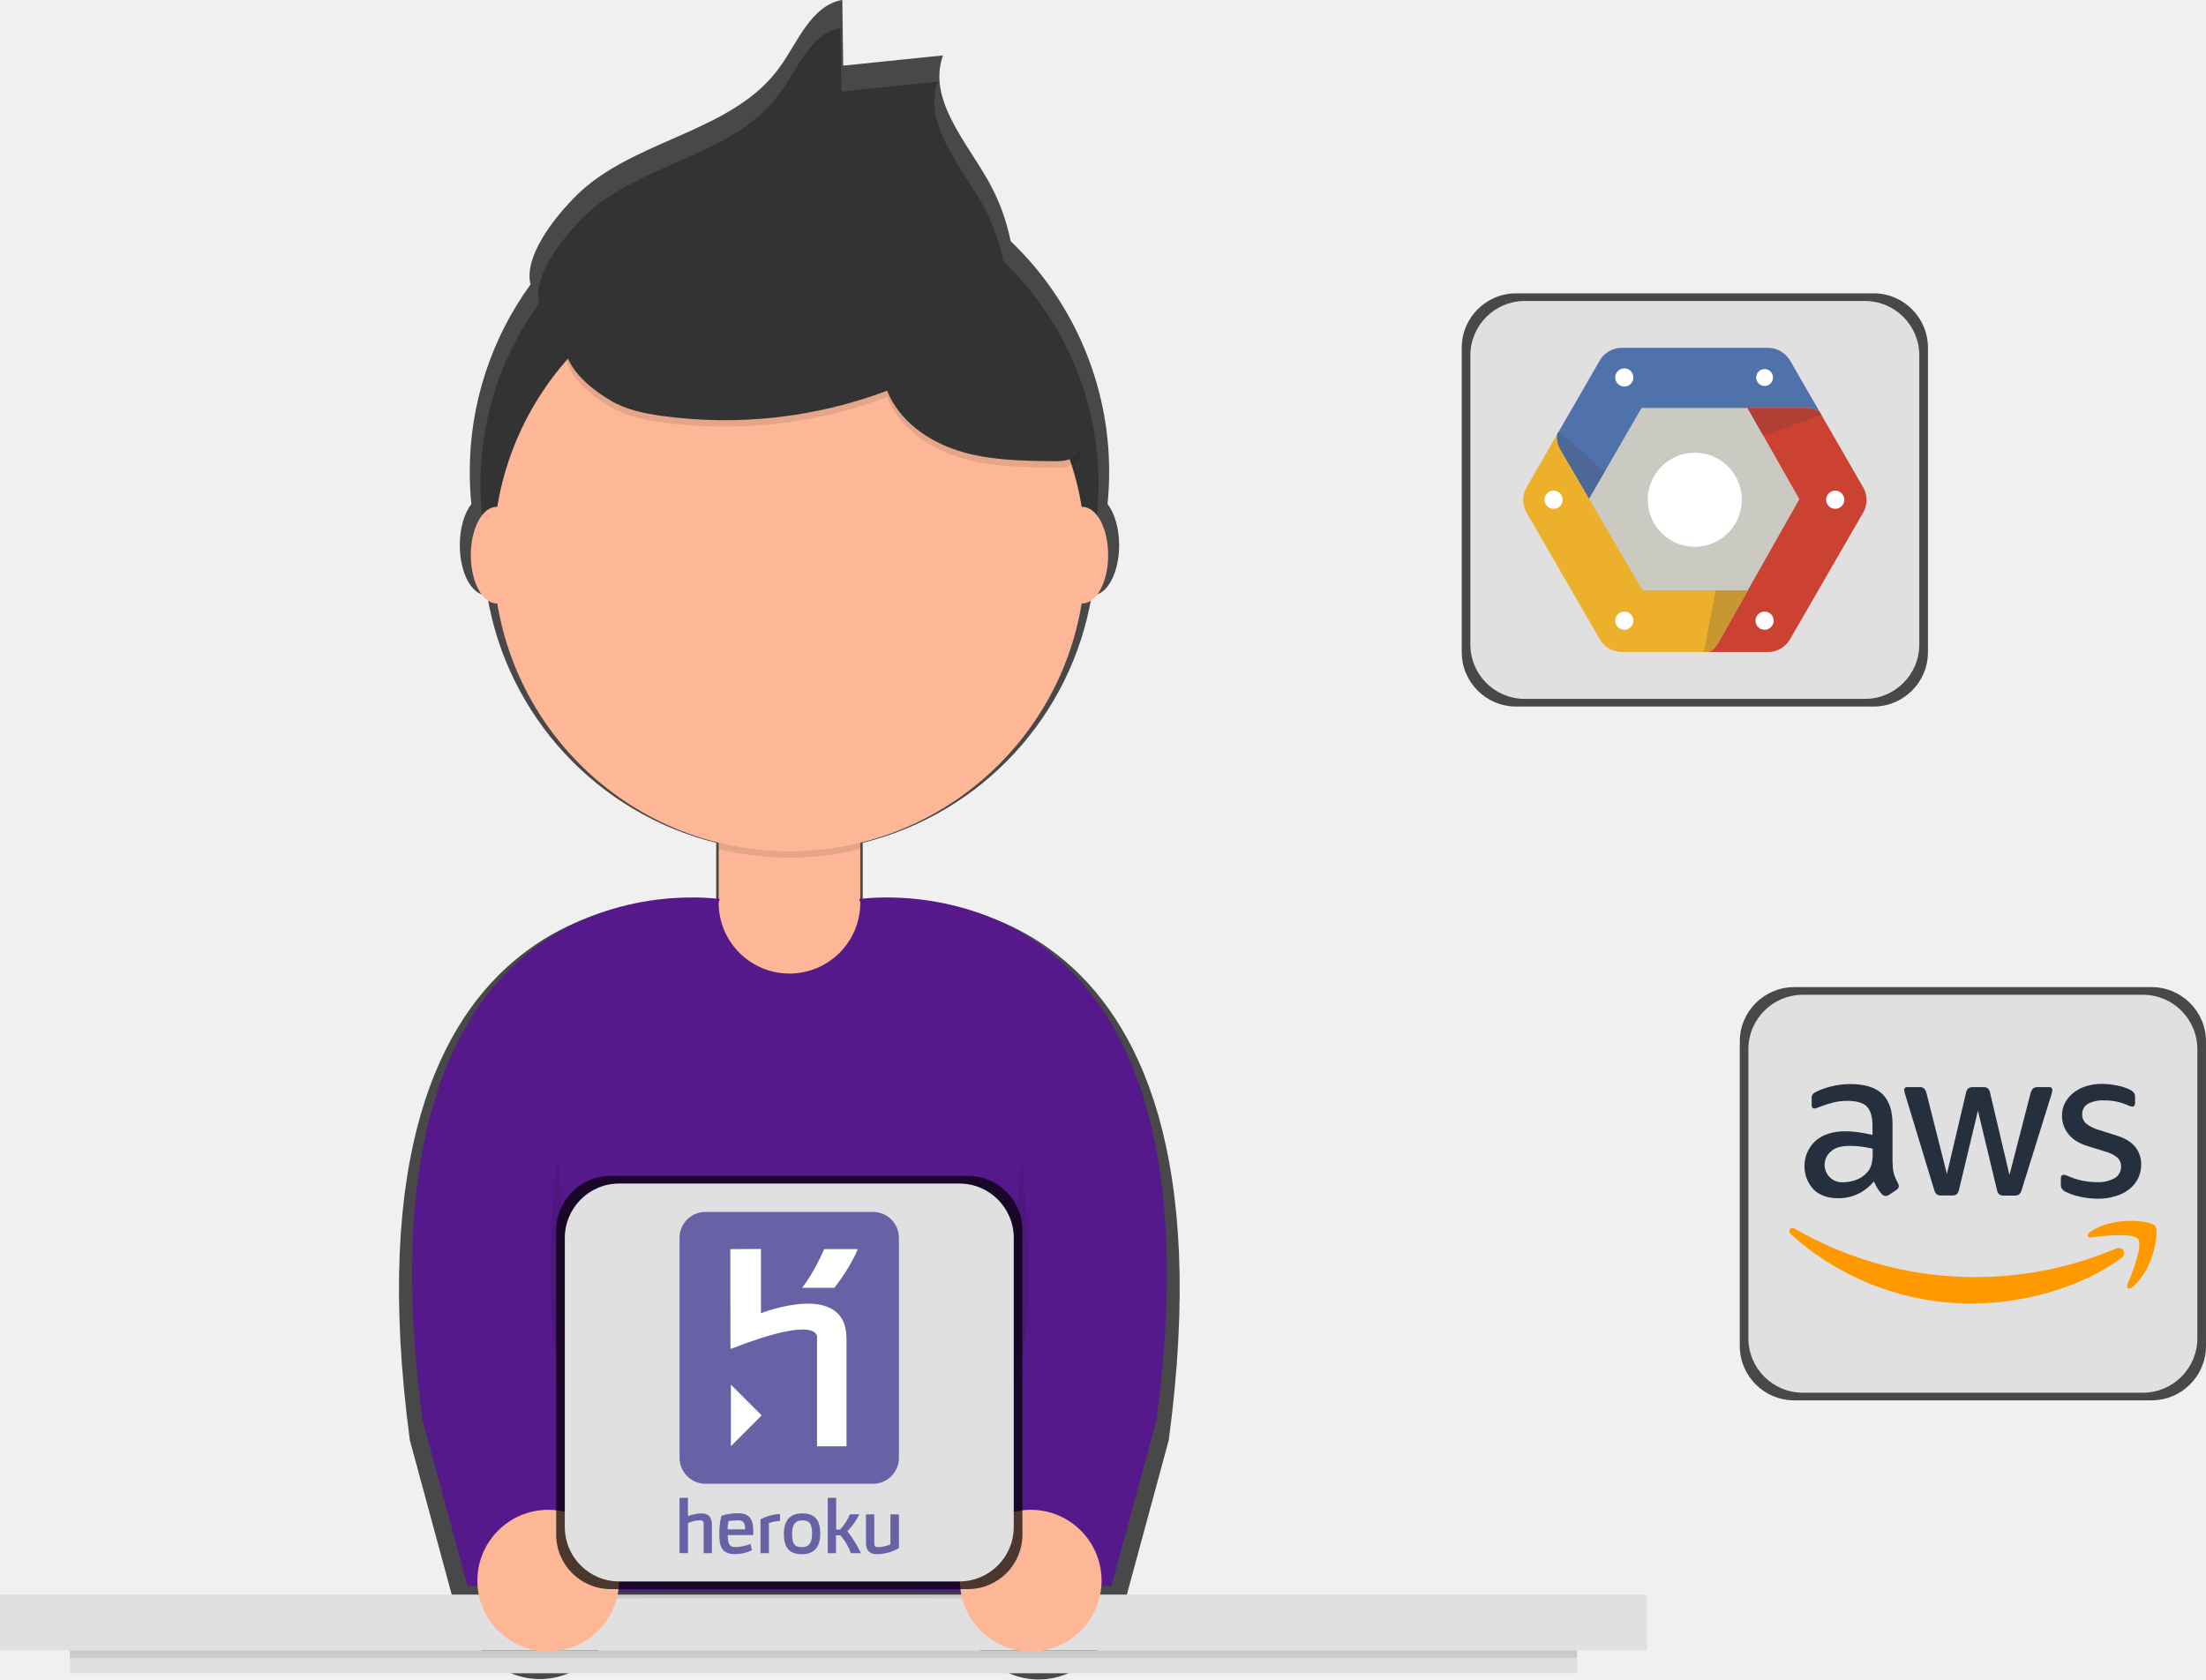
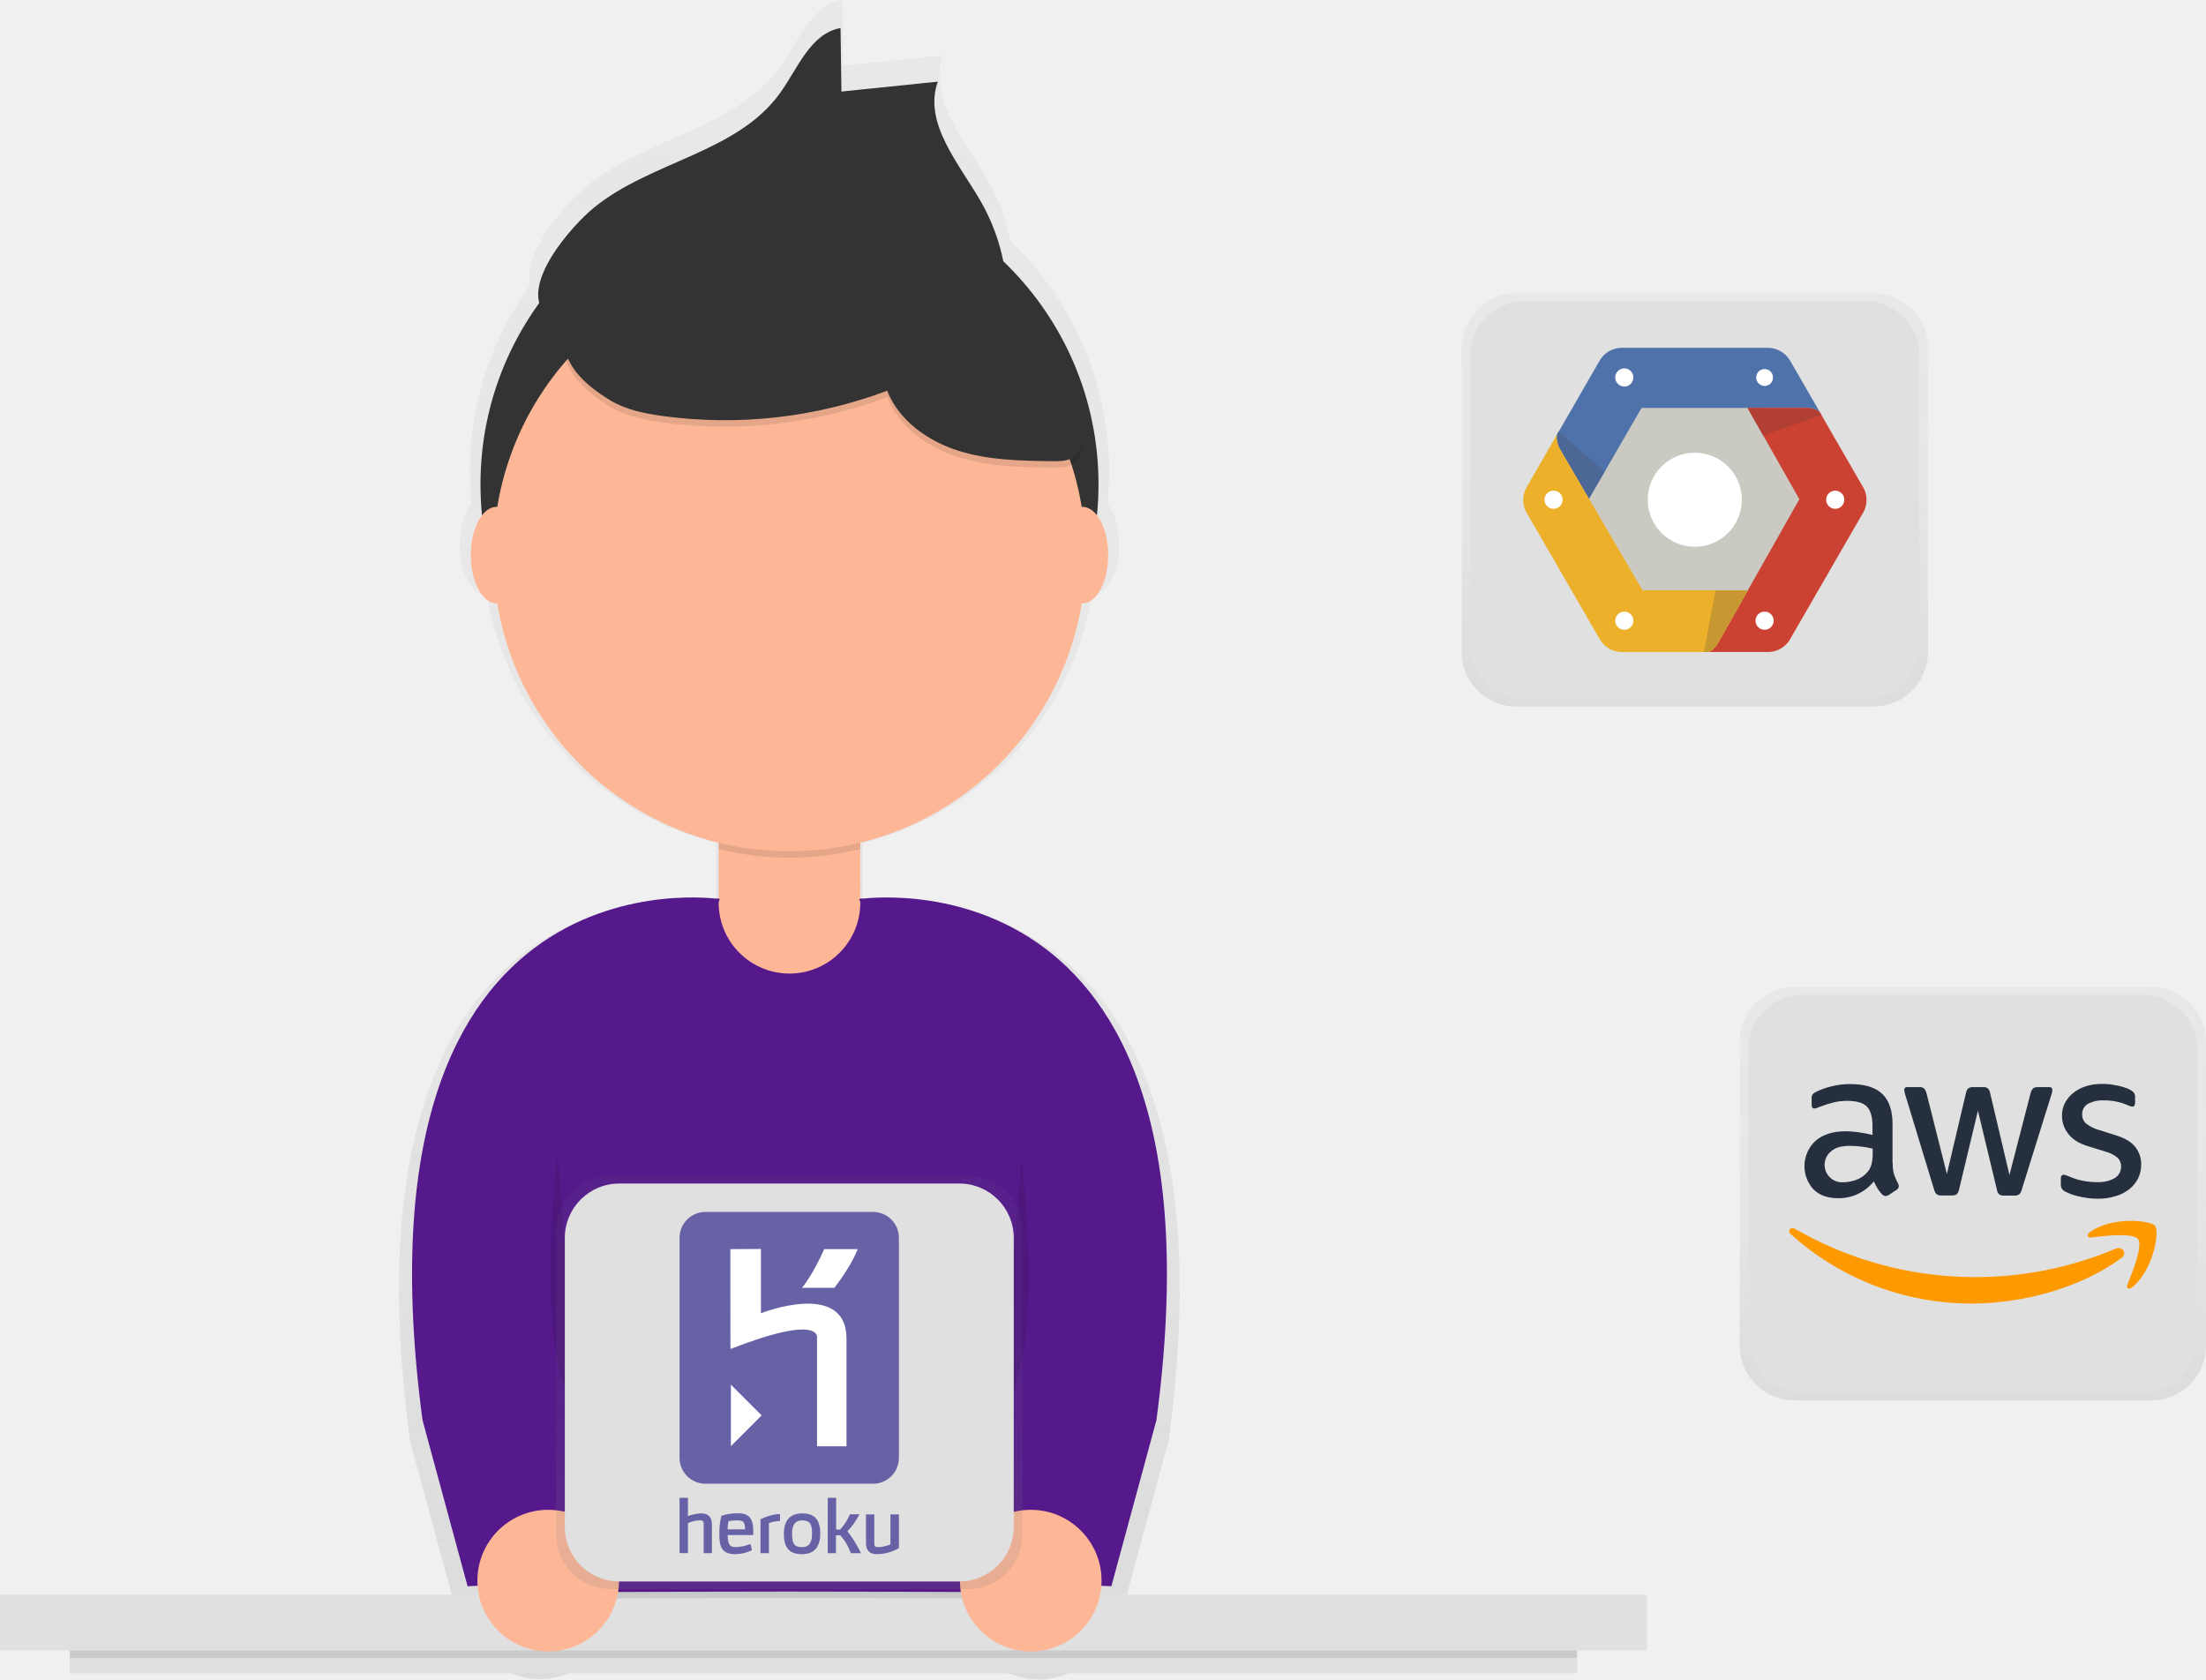
<svg xmlns="http://www.w3.org/2000/svg" xmlns:xlink="http://www.w3.org/1999/xlink" id="1dff4cb4-53bd-4ffc-acc1-5e8a2ceb72de" width="864.81" height="658.45" data-name="Layer 1" viewBox="0 0 864.81 658.45">
  <defs>
    <linearGradient id="e6219774-622b-406f-ae45-f26a74b1f5cd" x1="477.09" x2="477.09" y1="779.22" y2="120.78" gradientUnits="userSpaceOnUse">
-       <stop offset="0" stopColor="gray" stopOpacity=".25" />
-       <stop offset=".54" stopColor="gray" stopOpacity=".12" />
-       <stop offset="1" stopColor="gray" stopOpacity=".1" />
+       <stop offset="0" stop-color="gray" stop-opacity=".25" />
+       <stop offset=".54" stop-color="gray" stop-opacity=".12" />
+       <stop offset="1" stop-color="gray" stop-opacity=".1" />
    </linearGradient>
    <linearGradient id="2394db48-9094-48a1-80b4-38413320a0c3" x1="309.42" x2="309.42" y1="623" y2="461" xlink:href="#e6219774-622b-406f-ae45-f26a74b1f5cd" />
    <linearGradient id="894cb520-7283-4f65-92a7-edb841614828" x1="773.42" x2="773.42" y1="549" y2="387" xlink:href="#e6219774-622b-406f-ae45-f26a74b1f5cd" />
    <linearGradient id="43bfcda2-dcfb-4411-a28b-16db327cb63c" x1="664.42" x2="664.42" y1="277" y2="115" xlink:href="#e6219774-622b-406f-ae45-f26a74b1f5cd" />
  </defs>
  <g opacity=".7">
    <path fill="url(#e6219774-622b-406f-ae45-f26a74b1f5cd)" d="M506.4,473.94l-.59-.14V451.2a120.23,120.23,0,0,0,89.79-97.09l.29,0c5.77,0,10.44-8.77,10.44-19.58,0-6.71-1.8-12.62-4.54-16.15q.62-6.2.63-12.57a125,125,0,0,0-38.62-90.49,80.54,80.54,0,0,0-8.87-23.81c-8.9-15.68-23.71-32-17.67-49l-39.1,4-.36-25.76c-12.2,2.19-17.31,16.33-24.55,26.4-17.41,24.22-52.35,27.59-75.46,46.45-7.85,6.41-25.51,25.9-22.19,38.68a124.75,124.75,0,0,0-23.84,73.53q0,6.36.63,12.57c-2.74,3.53-4.54,9.44-4.54,16.15,0,10.82,4.68,19.58,10.44,19.58l.29,0a120.23,120.23,0,0,0,89.79,97.09v22.6l-.59.14C434.32,472.37,298.48,462,328.27,685.4l18.27,67.36,4.07-.16A28.72,28.72,0,0,0,407,757.71c25.87-.09,55.09-.17,70-.17s44.18.09,70,.17a28.72,28.72,0,0,0,56.44-5.11l4.07.16,18.27-67.36C655.71,462,519.86,472.37,506.4,473.94Z" transform="translate(-167.6 -120.78)" />
  </g>
  <rect width="645.61" height="21.88" y="625.16" fill="#e0e0e0" />
  <rect width="590.89" height="8.95" x="27.36" y="647.05" fill="#e0e0e0" />
  <rect width="590.89" height="2.98" x="27.36" y="647.05" opacity=".1" />
  <path d="M361,747.61s86.63-.34,116.09-.34,116.09.34,116.09.34V735H361Z" opacity=".1" transform="translate(-167.6 -120.78)" />
  <path fill="#55198b" d="M593.19,745.08s-86.63-.34-116.09-.34-116.09.34-116.09.34V585.74A116.09,116.09,0,0,1,477.09,469.65h0A116.09,116.09,0,0,1,593.19,585.74Z" transform="translate(-167.6 -120.78)" />
  <path fill="#fdb797" d="M298.5,290.83h22a16.76,16.76,0,0,1,16.76,16.76v46.33a27.76,27.76,0,0,1-27.76,27.76h0a27.76,27.76,0,0,1-27.76-27.76V307.59A16.76,16.76,0,0,1,298.5,290.83Z" />
  <path d="M449.33,453.67a116.17,116.17,0,0,0,55.52,0V414.13H449.33Z" opacity=".1" transform="translate(-167.6 -120.78)" />
  <circle cx="309.5" cy="189.88" r="121.14" fill="#333" />
  <circle cx="309.5" cy="217.64" r="116.09" fill="#fdb797" />
  <path fill="#333" d="M400.44,202.19c22.33-18.23,56.11-21.48,72.94-44.9,7-9.73,11.93-23.4,23.73-25.52l.35,24.9,37.79-3.88c-5.83,16.42,8.48,32.23,17.08,47.38a77.93,77.93,0,0,1,10.09,36.68c-13.12,7.88-29.39-.72-44-5.31-14.2-4.46-29.29-4.92-44.17-5.34-7.63-.22-15.35-.42-22.8,1.25-6.53,1.47-12.64,4.34-18.82,6.93-10.05,4.21-41.79,20.09-51.13,9.85C370.92,232.62,391.82,209.23,400.44,202.19Z" transform="translate(-167.6 -120.78)" />
  <path d="M406.75,280.2c6.16,3.73,13.4,5.2,20.53,6.18a180.86,180.86,0,0,0,88.11-9.9c4.6,11.66,15.83,19.67,27.77,23.48s24.69,4,37.22,4.15c2.76,0,5.72,0,8-1.53,5.58-3.77,2.88-12.4-.37-18.3L571.84,255c-4.78-8.66-9.7-17.5-17.1-24.06-9.28-8.21-21.6-12.06-33.75-14.49a190.34,190.34,0,0,0-86.64,2.89C404.13,227.47,365.31,255.12,406.75,280.2Z" opacity=".1" transform="translate(-167.6 -120.78)" />
  <path fill="#333" d="M406.75,277.68c6.16,3.73,13.4,5.2,20.53,6.18a180.86,180.86,0,0,0,88.11-9.9c4.6,11.66,15.83,19.67,27.77,23.48s24.69,4,37.22,4.15c2.76,0,5.72,0,8-1.53,5.58-3.77,2.88-12.4-.37-18.3l-16.17-29.32c-4.78-8.66-9.7-17.5-17.1-24.06-9.28-8.21-21.6-12.06-33.75-14.49a190.34,190.34,0,0,0-86.64,2.89C404.13,224.94,365.31,252.59,406.75,277.68Z" transform="translate(-167.6 -120.78)" />
  <ellipse cx="424.33" cy="217.64" fill="#fdb797" rx="10.1" ry="18.93" />
  <ellipse cx="194.67" cy="217.64" fill="#fdb797" rx="10.1" ry="18.93" />
  <path fill="#55198b" d="M504.39,473.27S651.23,450.4,620.95,677.54l-17.66,65.11-50.48-2s32.81-75.71,12.62-126.19S504.39,473.27,504.39,473.27Z" transform="translate(-167.6 -120.78)" />
  <path fill="#55198b" d="M449.8,473.27S303,450.4,333.24,677.54l17.66,65.11,50.48-2s-32.81-75.71-12.62-126.19S449.8,473.27,449.8,473.27Z" transform="translate(-167.6 -120.78)" />
  <path d="M386.24,573.36s-10.1,78,7.57,100.71" opacity=".1" transform="translate(-167.6 -120.78)" />
  <path d="M567.95,575.36s10.1,76-7.57,98.71" opacity=".1" transform="translate(-167.6 -120.78)" />
  <circle cx="404.08" cy="619.68" r="27.76" fill="#fdb797" />
  <circle cx="214.91" cy="619.68" r="27.76" fill="#fdb797" />
  <g opacity=".7">
    <rect width="182.77" height="162" x="218.04" y="461" fill="url(#2394db48-9094-48a1-80b4-38413320a0c3)" rx="21.34" ry="21.34" />
  </g>
  <rect width="176" height="156" x="221.42" y="464" fill="#e0e0e0" rx="21.34" ry="21.34" />
  <path fill="#6762a6" d="M443.45,729.71V718a1.16,1.16,0,0,0-1.32-1.18,12.53,12.53,0,0,0-4.83,1.07v11.79H434V708h3.29v7.16a15.7,15.7,0,0,1,5.29-1.07c3,0,4.11,1.84,4.11,4.36v11.25h-3.26Zm9.41-7.08c.11,3.92.88,4.69,3.29,4.69a17,17,0,0,0,5.68-1.26l.55,2.47a15.37,15.37,0,0,1-6.44,1.56c-5.49,0-6.34-3-6.34-7.82a26.07,26.07,0,0,1,.82-7.21,18.82,18.82,0,0,1,6.61-1c4.5,0,5.87,2.5,5.87,6.86v1.67h-10Zm4.17-5.79a22.05,22.05,0,0,0-3.84.27,17.45,17.45,0,0,0-.36,3.24h6.86c0-2.28-.41-3.51-2.66-3.51Zm12,1.07v11.79h-3.29V716.43a19,19,0,0,1,7.63-2.11v2.74a14,14,0,0,0-4.33.85Zm13,12.18c-4.91,0-7.13-2.41-7.13-7.93,0-5.84,2.93-8.06,7.13-8.06,4.91,0,7.13,2.41,7.13,7.93,0,5.84-2.94,8.06-7.13,8.06Zm0-13.25c-2.52,0-3.92,1.45-3.92,5.32,0,4.22,1.18,5.16,3.92,5.16,2.52,0,3.92-1.43,3.92-5.29,0-4.22-1.18-5.18-3.92-5.18Zm23,12.86h-3.87a21.44,21.44,0,0,0-4.11-7h-1.73v7H492.1V708h3.29v12.45h1.54a20,20,0,0,0,3.87-6h3.7a25.74,25.74,0,0,1-4.69,6.64,46.5,46.5,0,0,1,5.29,8.58Zm6.17.38c-3,0-4.11-1.84-4.11-4.36V714.49h3.26v11.66a1.16,1.16,0,0,0,1.32,1.18,13.31,13.31,0,0,0,5-1.07V714.49H520v13.22A17.45,17.45,0,0,1,511.27,730.09Zm-1.45-27.61H444.18A10.16,10.16,0,0,1,434,692.32V606.07a10.16,10.16,0,0,1,10.16-10.16h65.63A10.17,10.17,0,0,1,520,606.07v86.25a10.16,10.16,0,0,1-10.17,10.16Z" transform="translate(-167.6 -120.78)" />
  <path fill="#fff" d="M487.89,687.82V645.5s2.75-10.13-33.91,4.14c-.07.18-.07-39.14-.07-39.14l12-.07v25.19s33.54-13.21,33.54,10v42.18H487.89Zm6.83-62.15H482c4.57-5.59,8.71-15.17,8.71-15.17h13.14s-2.25,6.24-9.15,15.17Zm-40.59,62.07v-24.1l12.05,12.05-12.05,12.05Z" transform="translate(-167.6 -120.78)" />
  <g opacity=".7">
    <rect width="182.77" height="162" x="682.04" y="387" fill="url(#894cb520-7283-4f65-92a7-edb841614828)" rx="21.34" ry="21.34" />
  </g>
  <rect width="176" height="156" x="685.42" y="390" fill="#e0e0e0" rx="21.34" ry="21.34" />
  <path fill="#252f3e" d="M909.6,577a14.49,14.49,0,0,0,.53,4.26,25.64,25.64,0,0,0,1.53,3.45,2.08,2.08,0,0,1,.34,1.1,1.9,1.9,0,0,1-.91,1.44l-3,2a2.3,2.3,0,0,1-1.25.43,2.2,2.2,0,0,1-1.44-.67,14.82,14.82,0,0,1-1.72-2.25c-.48-.81-1-1.72-1.48-2.83a17.69,17.69,0,0,1-14.08,6.61c-4,0-7.23-1.15-9.58-3.45a13.51,13.51,0,0,1,.81-19.06c2.92-2.49,6.8-3.74,11.73-3.74a37.92,37.92,0,0,1,5.08.38c1.77.24,3.59.62,5.51,1.05v-3.5c0-3.64-.77-6.18-2.25-7.66s-4.12-2.2-7.81-2.2a21.79,21.79,0,0,0-5.17.62,38.16,38.16,0,0,0-5.17,1.63,13.74,13.74,0,0,1-1.68.62,2.94,2.94,0,0,1-.77.14c-.67,0-1-.48-1-1.48v-2.35a3,3,0,0,1,.34-1.68,3.59,3.59,0,0,1,1.34-1,27.57,27.57,0,0,1,6-2.16,29,29,0,0,1,7.47-.91c5.7,0,9.87,1.29,12.55,3.88s4,6.51,4,11.78V577Zm-19.44,7.28a15.52,15.52,0,0,0,4.93-.86,10.67,10.67,0,0,0,4.55-3.07,7.6,7.6,0,0,0,1.63-3.07,17.19,17.19,0,0,0,.48-4.17v-2a40,40,0,0,0-4.41-.81,36.09,36.09,0,0,0-4.5-.29c-3.21,0-5.56.62-7.14,1.92a6.84,6.84,0,0,0,4.45,12.36Zm38.46,5.17a2.67,2.67,0,0,1-1.82-.48,3.9,3.9,0,0,1-1-1.87l-11.25-37a8.39,8.39,0,0,1-.43-1.92,1.05,1.05,0,0,1,1.15-1.2h4.69a2.65,2.65,0,0,1,1.87.48,3.92,3.92,0,0,1,1,1.87l8,31.71,7.47-31.71a3.36,3.36,0,0,1,.91-1.87,3.29,3.29,0,0,1,1.92-.48h3.83a2.88,2.88,0,0,1,1.92.48,3.23,3.23,0,0,1,.91,1.87l7.57,32.09,8.29-32.09a4.11,4.11,0,0,1,1-1.87,3.12,3.12,0,0,1,1.87-.48h4.45a1.06,1.06,0,0,1,1.2,1.2,4.78,4.78,0,0,1-.1.77,6.81,6.81,0,0,1-.34,1.2l-11.54,37a3.67,3.67,0,0,1-1,1.87,3.06,3.06,0,0,1-1.82.48h-4.12a2.88,2.88,0,0,1-1.92-.48,3.4,3.4,0,0,1-.91-1.92l-7.42-30.89-7.38,30.84a3.74,3.74,0,0,1-.91,1.92,3,3,0,0,1-1.92.48Zm61.54,1.29a31.69,31.69,0,0,1-7.38-.86,21.79,21.79,0,0,1-5.51-1.92,3.45,3.45,0,0,1-1.48-1.34,3.38,3.38,0,0,1-.29-1.34v-2.44c0-1,.38-1.48,1.1-1.48a2.71,2.71,0,0,1,.86.14c.29.1.72.29,1.2.48a26.05,26.05,0,0,0,5.27,1.68,28.76,28.76,0,0,0,5.7.57,12.92,12.92,0,0,0,7-1.58,5.16,5.16,0,0,0,2.49-4.55,4.66,4.66,0,0,0-1.29-3.35,12,12,0,0,0-4.84-2.49L986,570.1c-3.5-1.1-6.08-2.73-7.66-4.89a11.41,11.41,0,0,1-2.39-6.94,10.66,10.66,0,0,1,1.29-5.32,12.31,12.31,0,0,1,3.45-3.93,15.2,15.2,0,0,1,5-2.49,20.87,20.87,0,0,1,6-.81,24,24,0,0,1,3.21.19c1.1.14,2.11.34,3.11.53s1.87.48,2.73.77a10.45,10.45,0,0,1,2,.86,4.14,4.14,0,0,1,1.44,1.2,2.58,2.58,0,0,1,.43,1.58v2.25c0,1-.38,1.53-1.1,1.53a5,5,0,0,1-1.82-.57,21.91,21.91,0,0,0-9.2-1.87,12.36,12.36,0,0,0-6.37,1.34,4.62,4.62,0,0,0-2.25,4.26,4.52,4.52,0,0,0,1.44,3.4,14.31,14.31,0,0,0,5.27,2.63l6.8,2.16c3.45,1.1,5.94,2.63,7.42,4.6a10.84,10.84,0,0,1,2.2,6.71,12.31,12.31,0,0,1-1.25,5.56,12.88,12.88,0,0,1-3.5,4.21,15.44,15.44,0,0,1-5.32,2.68,22.77,22.77,0,0,1-6.85,1Z" transform="translate(-167.6 -120.78)" />
  <path fill="#f90" d="M999.21,614c-15.76,11.64-38.65,17.82-58.33,17.82a105.53,105.53,0,0,1-71.22-27.16c-1.48-1.34-.14-3.16,1.63-2.11a141.44,141.44,0,0,0,125.62,7.81c2.63-1.2,4.89,1.72,2.3,3.64Z" transform="translate(-167.6 -120.78)" />
  <path fill="#f90" d="M1005.77,606.55c-2-2.59-13.31-1.25-18.44-.62-1.53.19-1.77-1.15-.38-2.16,9-6.32,23.8-4.5,25.53-2.39s-.48,17-8.91,24c-1.29,1.1-2.54.53-2-.91C1003.52,619.76,1007.78,609.08,1005.77,606.55Z" transform="translate(-167.6 -120.78)" />
  <g opacity=".7">
    <rect width="182.77" height="162" x="573.04" y="115" fill="url(#43bfcda2-dcfb-4411-a28b-16db327cb63c)" rx="21.34" ry="21.34" />
  </g>
  <rect width="176" height="156" x="576.42" y="118" fill="#e0e0e0" rx="21.34" ry="21.34" />
  <path fill="#cac9c2" d="M807.53,357.41l-23.66-41,23.66-41h47.31l23.66,41-23.66,41H807.53" transform="translate(-167.6 -120.78)" />
  <path fill="#fff" d="M832,335.14a18.44,18.44,0,1,1,18.44-18.44A18.46,18.46,0,0,1,832,335.14" transform="translate(-167.6 -120.78)" />
  <path fill="#5072aa" d="M869.08,261.72a10.13,10.13,0,0,0-7.91-4.57h-58.3a10.13,10.13,0,0,0-7.91,4.57l-17,29.5a9.69,9.69,0,0,0,1.06,5.35l11.53,19.71,20.58-35.56h65.06a9.5,9.5,0,0,1,4.76,1.5l-11.84-20.51" transform="translate(-167.6 -120.78)" />
  <path fill="#4d6796" d="M778.67,289.94l-.75,1.29a9.7,9.7,0,0,0,1.06,5.35l11.53,19.71,6.13-10.6-18-15.76" transform="translate(-167.6 -120.78)" />
  <path fill="#fff" d="M804.37,272.32a3.56,3.56,0,1,1,3.56-3.56,3.56,3.56,0,0,1-3.56,3.56m58.3-3.56a3.29,3.29,0,1,1-6.59.08s0-.06,0-.08a3.29,3.29,0,0,1,6.59,0Z" transform="translate(-167.6 -120.78)" />
  <path fill="#cc4232" d="M898.22,312.21l-17.31-30a9.5,9.5,0,0,0-4.76-1.5H852.7L873,316.49l-32.12,56.75a9.28,9.28,0,0,1-3.3,3.16h23.6a10.13,10.13,0,0,0,7.91-4.57l29.15-50.49a10.12,10.12,0,0,0,0-9.13" transform="translate(-167.6 -120.78)" />
  <path fill="#b23f33" d="M881.7,283.58l-.78-1.35a9.49,9.49,0,0,0-4.76-1.5H852.7l6.11,10.76,22.89-7.92" transform="translate(-167.6 -120.78)" />
  <path fill="#fff" d="M859.37,367.68a3.56,3.56,0,1,1,3.56-3.56,3.56,3.56,0,0,1-3.56,3.56m27.69-47.42a3.56,3.56,0,1,1,3.56-3.56,3.56,3.56,0,0,1-3.56,3.56" transform="translate(-167.6 -120.78)" />
  <path fill="#ecb02a" d="M811.55,352.26,779,296.58a9.7,9.7,0,0,1-1.06-5.35l-12.11,21a10.13,10.13,0,0,0,0,9.13L795,371.83a10.13,10.13,0,0,0,7.91,4.56h34.69a9.28,9.28,0,0,0,3.3-3.16l11.88-21H811.55" transform="translate(-167.6 -120.78)" />
  <path fill="#c79732" d="M835.59,376.4h2a9.27,9.27,0,0,0,3.3-3.16l11.88-21H840.14l-4.55,24.14" transform="translate(-167.6 -120.78)" />
  <path fill="#fff" d="M804.37,367.68a3.56,3.56,0,1,1,3.56-3.56,3.56,3.56,0,0,1-3.56,3.56m-27.74-47.42a3.56,3.56,0,1,1,3.56-3.56,3.56,3.56,0,0,1-3.56,3.56" transform="translate(-167.6 -120.78)" />
</svg>
